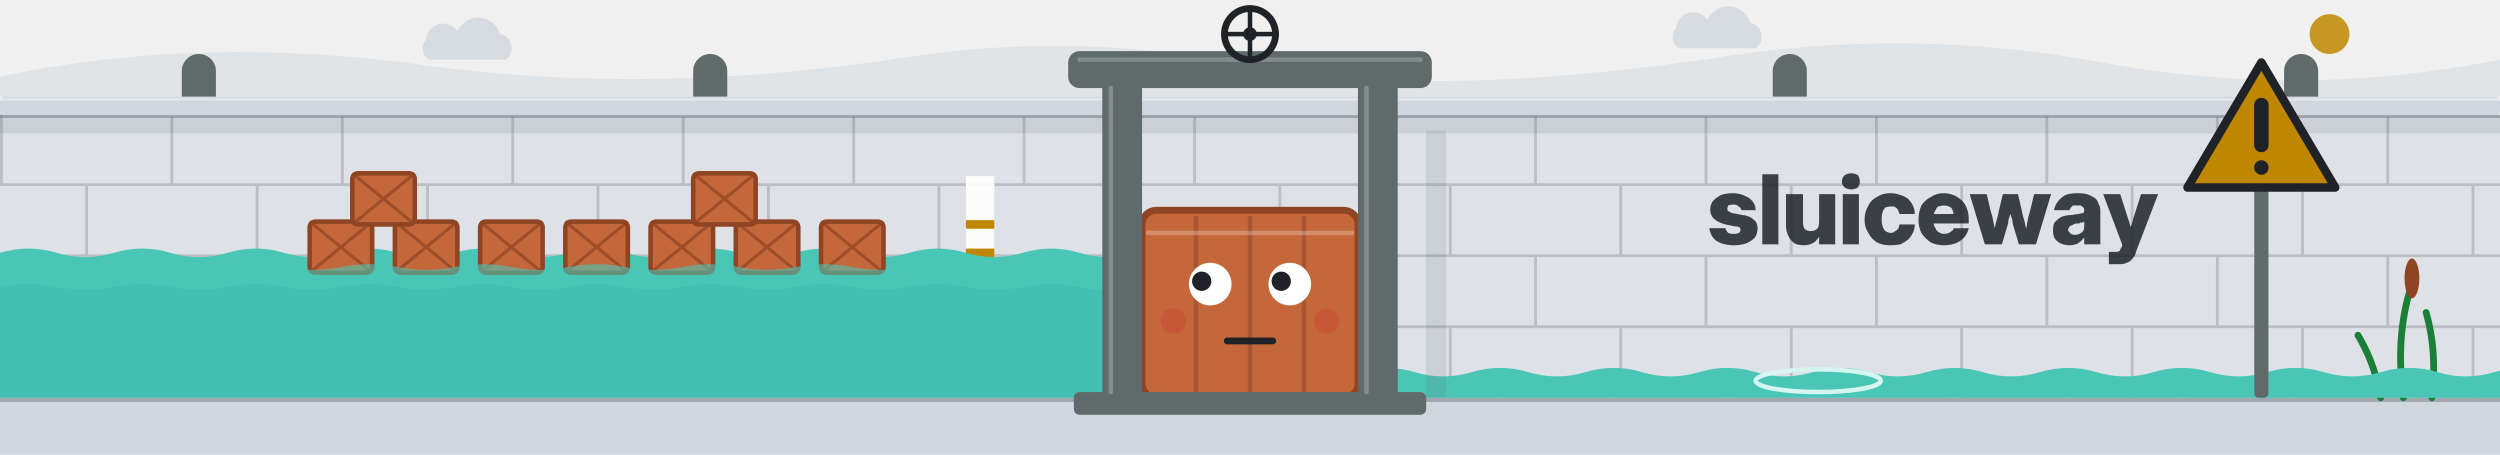
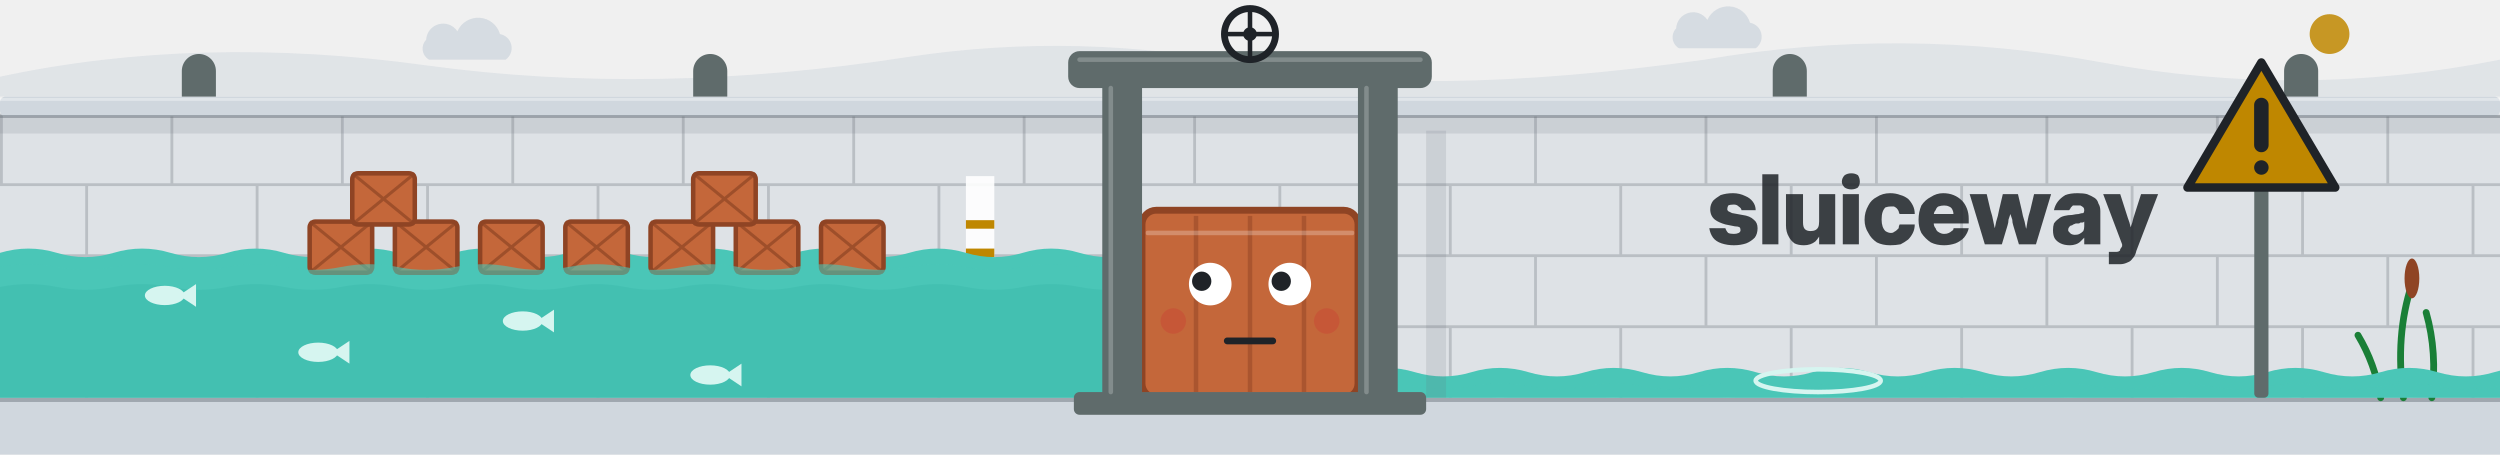
<svg xmlns="http://www.w3.org/2000/svg" viewBox="0 0 880 160" width="880" height="160" role="img" aria-label="Sluiceway: 9 stacks are pending, some delete or replace resources">
-   <style>.bob{animation:bob 2.6s ease-in-out infinite}.bob2{animation:bob 2.6s ease-in-out -1.1s infinite}.bob3{animation:bob 2.6s ease-in-out -1.9s infinite}.wave{animation:wave 3.2s linear infinite}.slow{animation-duration:6s}.lid{transform-box:fill-box;transform-origin:center;animation:lid 5s ease-in-out infinite}.puff{transform-box:fill-box;transform-origin:50% 100%;animation:puff 1.6s ease-in-out infinite}.rip{transform-box:fill-box;transform-origin:center;animation:rip 4s ease-out infinite}.cloud{animation:cloud 40s ease-in-out infinite alternate}@keyframes bob{50%{transform:translateY(-2.5px)}}@keyframes wave{to{transform:translateX(40px)}}@keyframes lid{0%,93%,100%{transform:scaleY(1)}96.5%{transform:scaleY(.08)}}@keyframes puff{50%{transform:scale(1.03,1.012)}}@keyframes rip{0%{opacity:.9;transform:scale(.15)}100%{opacity:0;transform:scale(1)}}@keyframes cloud{to{transform:translateX(70px)}}@media (prefers-reduced-motion:reduce){*{animation:none!important}}</style>
+   <style>.bob{animation:bob 2.6s ease-in-out infinite}.bob2{animation:bob 2.6s ease-in-out -1.1s infinite}.bob3{animation:bob 2.6s ease-in-out -1.9s infinite}.wave{animation:wave 3.2s linear infinite}.slow{animation-duration:6s}.lid{transform-box:fill-box;transform-origin:center;animation:lid 5s ease-in-out infinite}.puff{transform-box:fill-box;transform-origin:50% 100%;animation:puff 1.6s ease-in-out infinite}.rip{transform-box:fill-box;transform-origin:center;animation:rip 4s ease-out infinite}.cloud{animation:cloud 40s ease-in-out infinite alternate}.fish{animation:fish 7s ease-in-out infinite alternate}.fish2{animation:fish 7s ease-in-out -2.5s infinite alternate}.fish3{animation:fish 7s ease-in-out -5s infinite alternate}@keyframes bob{50%{transform:translateY(-2.5px)}}@keyframes wave{to{transform:translateX(40px)}}@keyframes lid{0%,93%,100%{transform:scaleY(1)}96.5%{transform:scaleY(.08)}}@keyframes puff{50%{transform:scale(1.03,1.012)}}@keyframes rip{0%{opacity:.9;transform:scale(.15)}100%{opacity:0;transform:scale(1)}}@keyframes cloud{to{transform:translateX(70px)}}@keyframes fish{to{transform:translateX(-14px)}}@media (prefers-reduced-motion:reduce){*{animation:none!important}}</style>
  <path d="M0 34V27q70 -15 150 -4t170 -3q60 -9 120 3t160 -2q70 -12 140 1t140 -1V34z" fill="#d0d7de" opacity=".5" />
  <g fill="#d0d7de" opacity=".8">
    <path class="cloud" d="M150 14a6 6 0 0 1 11 -3a8 8 0 0 1 15 1a5 5 0 0 1 2 9h-27a4.5 4.5 0 0 1 -1 -7z" />
    <path class="cloud" d="M590 10a6 6 0 0 1 11 -3a8 8 0 0 1 15 1a5 5 0 0 1 2 9h-27a4.5 4.5 0 0 1 -1 -7z" />
  </g>
  <circle cx="820" cy="12" r="7" fill="#bf8700" opacity=".85" />
  <rect y="40" width="880" height="100" fill="#d0d7de" opacity=".55" />
  <g stroke="#656d76" opacity=".3">
    <path d="M0 65H880M0 90H880M0 115H880" />
    <path d="M0 52.5H880M0 102.5H880M30 77.5H880M30 127.5H880" stroke-width="25" stroke-dasharray="1 59" />
  </g>
  <rect y="41" width="880" height="6" fill="#656d76" opacity=".16" />
  <rect y="34" width="880" height="7" rx="2" fill="#d0d7de" />
  <path d="M0 35H880" stroke="#ffffff" opacity=".35" />
  <path d="M0 41H880" stroke="#656d76" opacity=".5" />
  <g fill="#5f6b6b">
    <path d="M64 34v-9a6 6 0 0 1 12 0v9z" />
    <path d="M244 34v-9a6 6 0 0 1 12 0v9z" />
    <path d="M624 34v-9a6 6 0 0 1 12 0v9z" />
    <path d="M804 34v-9a6 6 0 0 1 12 0v9z" />
  </g>
  <rect y="140" width="880" height="20" fill="#d0d7de" />
  <path d="M0 140.75H880" stroke="#656d76" stroke-width="1.5" opacity=".45" />
  <rect x="340" y="62" width="10" height="72" fill="#ffffff" opacity=".9" />
  <path d="M340 120h10M340 110h10M340 100h10M340 89h10M340 79h10" stroke="#bf8700" stroke-width="3" />
  <path transform="translate(601 86) scale(0.3333)" d="M28 1q-7 0-13-2q-6-2-9-6q-3-4-4-10h17q1 3 3 5q2 1 6 1q3 0 5-1q2-1 2-3q0-2-1-3q-2-1-5-1l-10-2q-7-2-11-5q-5-4-5-11q0-5 3-9q3-3 8-6q6-2 13-2q7 0 13 3q5 2 8 6q3 4 3 9h-15q0-2-3-4q-2-2-5-2q-4 0-6 1q-1 2-1 4q0 1 1 2q2 1 4 2l11 2q8 1 12 5q4 3 4 9q0 6-3 10q-4 4-9 6q-6 2-13 2zM75-74v74h-17v-74zM102 1q-6 0-10-2q-4-3-6-7q-3-5-3-12v-33h18v30q0 5 2 7q2 2 6 2q3 0 5-1q2-1 3-3q1-2 1-6v-29h17v53h-17v-14h3q-3 7-7 11q-5 4-12 4zM143 0v-53h17v53zM152-58q-4 0-7-2q-3-3-3-6q0-4 3-7q3-2 7-2q4 0 7 2q2 3 2 7q0 3-2 6q-3 2-7 2zM193 1q-8 0-14-3q-6-4-9-10q-4-6-4-14q0-8 4-15q3-6 9-9q6-4 14-4q6 0 11 2q4 1 8 4q3 3 5 7q2 4 2 9h-16q-1-2-1-3q-1-2-2-3q-1-1-3-2q-1 0-3 0q-3 0-6 1q-2 2-3 5q-1 3-1 8q0 4 1 7q1 3 3 5q3 2 6 2q2 0 3-1q2-1 3-2q1-1 2-2q0-2 1-4h16q0 5-2 9q-2 4-5 7q-4 3-8 5q-5 1-11 1zM250 1q-8 0-14-3q-6-4-10-10q-3-6-3-14q0-8 3-15q4-6 10-9q6-4 13-4q6 0 11 2q5 2 9 6q3 3 5 8q2 5 2 11v5h-48v-10h40l-8 2q0-4-1-6q-1-3-4-4q-2-1-5-1q-3 0-6 1q-2 1-3 4q-2 2-2 6v7q0 4 2 6q1 3 3 4q3 2 6 2q3 0 5-1q2-1 3-2q2-1 2-3h16q-1 5-5 10q-4 4-9 6q-6 2-12 2zM293 0l-16-53h18l4 17q2 6 3 12q1 6 3 12h-3q2-6 3-12q2-6 3-12l4-17h16l4 17q1 6 3 12q1 6 3 12h-2q1-6 2-12q1-6 3-12l4-17h18l-16 53h-18l-6-20q-1-3-1-6q-1-3-2-6q-1-3-1-6h3q-1 3-2 6q-1 3-2 6q0 3-1 6l-6 20zM383 1q-6 0-10-2q-4-2-6-5q-2-3-2-9q0-4 1-7q2-3 5-5q2-2 6-3q4-1 8-1q5-1 7-1q3-1 5-1q1-1 1-3q0-2-1-3q-1-1-3-2q-1 0-4 0q-2 0-4 0q-1 1-2 2q-1 2-2 3h-16q1-5 4-9q3-4 8-7q5-2 13-2q6 0 10 1q5 2 8 4q3 2 4 6q2 3 2 8v35h-17v-7q-2 2-4 4q-2 2-5 3q-3 1-6 1zM388-10q3 0 5-1q2-1 4-3q1-2 1-5v-5q-1 1-2 1q-1 0-2 0q-1 1-2 1q-2 0-3 0q-3 1-4 2q-2 0-3 2q-1 1-1 3q0 1 1 2q1 1 2 2q2 1 4 1zM424 21v-13h8q2 0 3-1q1 0 1-2q1-1 2-3v-2l-20-53h18l8 25q2 5 3 10q1 5 3 10h-5q1-5 2-10q2-5 3-10l8-25h18l-23 60q-1 5-4 8q-2 3-5 4q-4 2-8 2q-3 0-6 0q-3 0-6 0z" fill="#1f2328" opacity=".85" />
  <path d="M846 140q-3 -22 3 -40M856 140q2 -16 -2 -30M838 140q-2 -12 -8 -22" stroke="#1a7f37" stroke-width="2.4" stroke-linecap="round" fill="none" />
  <ellipse cx="849" cy="98" rx="2.6" ry="7" fill="#8f4424" />
  <defs>
    <g id="k">
      <rect x="-11" y="-15" width="22" height="18" rx="2" fill="#c4673a" stroke="#8f4424" stroke-width="1.6" />
      <path d="M-11 -15l22 18M11 -15l-22 18" stroke="#8f4424" stroke-width="1.1" opacity=".7" />
+     </g>
+     <g id="f">
+       <g fill="#d6f5f0">
+         <ellipse rx="7" ry="3.4" />
+         <path d="M5 0l6 -4v8z" />
+       </g>
    </g>
  </defs>
  <clipPath id="c1">
    <rect x="0" y="81" width="402" height="59" />
  </clipPath>
  <g clip-path="url(#c1)">
    <g class="wave">
      <path d="M-40 89q10 -3 20 0t20 0t20 0t20 0t20 0t20 0t20 0t20 0t20 0t20 0t20 0t20 0t20 0t20 0t20 0t20 0t20 0t20 0t20 0t20 0t20 0t20 0t20 0t20 0V140H-40Z" fill="#4ac6b7" />
    </g>
  </g>
  <clipPath id="c2">
    <rect x="0" y="93" width="402" height="47" />
  </clipPath>
  <g clip-path="url(#c2)">
    <g class="wave slow">
      <path d="M-40 101q10 -2 20 0t20 0t20 0t20 0t20 0t20 0t20 0t20 0t20 0t20 0t20 0t20 0t20 0t20 0t20 0t20 0t20 0t20 0t20 0t20 0t20 0t20 0t20 0t20 0V140H-40Z" fill="#0f8f83" opacity="0.28" />
    </g>
  </g>
  <clipPath id="c3">
    <rect x="478" y="123" width="402" height="17" />
  </clipPath>
  <g clip-path="url(#c3)">
    <g class="wave slow">
      <path d="M438 131q10 -3 20 0t20 0t20 0t20 0t20 0t20 0t20 0t20 0t20 0t20 0t20 0t20 0t20 0t20 0t20 0t20 0t20 0t20 0t20 0t20 0t20 0t20 0t20 0t20 0V140H438Z" fill="#4ac6b7" />
    </g>
  </g>
  <clipPath id="c4">
    <rect x="478" y="133" width="402" height="7" />
  </clipPath>
  <g clip-path="url(#c4)">
    <g class="wave slow">
      <path d="M438 141q10 -2 20 0t20 0t20 0t20 0t20 0t20 0t20 0t20 0t20 0t20 0t20 0t20 0t20 0t20 0t20 0t20 0t20 0t20 0t20 0t20 0t20 0t20 0t20 0t20 0V140H438Z" fill="#0f8f83" opacity="0.28" />
    </g>
  </g>
  <use class="bob" href="#k" x="300" y="93" />
  <use class="bob2" href="#k" x="270" y="93" />
  <use class="bob3" href="#k" x="240" y="93" />
  <use class="bob2" href="#k" x="255" y="76" />
  <use class="bob" href="#k" x="210" y="93" />
  <use class="bob2" href="#k" x="180" y="93" />
  <use class="bob3" href="#k" x="150" y="93" />
  <use class="bob" href="#k" x="120" y="93" />
  <use class="bob3" href="#k" x="135" y="76" />
  <clipPath id="c5">
    <rect x="0" y="86" width="402" height="54" />
  </clipPath>
  <g clip-path="url(#c5)">
    <g class="wave slow">
      <path d="M-40 94q10 -2 20 0t20 0t20 0t20 0t20 0t20 0t20 0t20 0t20 0t20 0t20 0t20 0t20 0t20 0t20 0t20 0t20 0t20 0t20 0t20 0t20 0t20 0t20 0t20 0V140H-40Z" fill="#4ac6b7" opacity="0.6" />
    </g>
  </g>
  <clipPath id="c6">
    <rect x="478" y="128" width="402" height="12" />
  </clipPath>
  <g clip-path="url(#c6)">
    <g class="wave slow">
      <path d="M438 136q10 -2 20 0t20 0t20 0t20 0t20 0t20 0t20 0t20 0t20 0t20 0t20 0t20 0t20 0t20 0t20 0t20 0t20 0t20 0t20 0t20 0t20 0t20 0t20 0t20 0V140H438Z" fill="#4ac6b7" opacity="0.6" />
    </g>
  </g>
+   <use class="fish" href="#f" x="250" y="132" />
+   <use class="fish2" href="#f" x="112" y="124" />
+   <use class="fish3" href="#f" x="184" y="113" />
+   <use class="fish2" href="#f" x="58" y="104" />
  <g fill="none" stroke="#d6f5f0" stroke-width="1.6">
    <ellipse class="rip" cx="640" cy="134" rx="22" ry="4" />
  </g>
  <rect x="793.5" y="60" width="5" height="80" rx="1.5" fill="#5f6b6b" />
  <path d="M796 22l26 44h-52z" fill="#bf8700" stroke="#1f2328" stroke-width="3" stroke-linejoin="round" />
  <path d="M796 36.96v14.08m0 7.92v0" stroke="#1f2328" stroke-width="5.1" stroke-linecap="round" />
  <path d="M502 46h7v94h-7z" fill="#656d76" opacity=".16" />
  <g class="puff">
    <rect x="402" y="74" width="76" height="66" rx="5" fill="#c4673a" />
    <path d="M421 76v62M440 76v62M459 76v62" stroke="#8f4424" stroke-width="1.6" opacity=".5" />
    <path d="M404 82h72" stroke="#ffffff" stroke-width="1.6" opacity=".25" stroke-linecap="round" />
    <rect x="402" y="74" width="76" height="66" rx="5" fill="none" stroke="#8f4424" stroke-width="2.4" />
    <g class="lid">
      <g fill="#ffffff">
        <circle cx="426" cy="100" r="7.5" />
        <circle cx="454" cy="100" r="7.5" />
      </g>
      <g fill="#1f2328">
        <circle cx="423" cy="99" r="3.4" />
        <circle cx="451" cy="99" r="3.4" />
      </g>
    </g>
    <g fill="#cf222e" opacity=".22">
      <circle cx="413" cy="113" r="4.5" />
      <circle cx="467" cy="113" r="4.5" />
    </g>
    <path d="M432 120h16" stroke="#1f2328" stroke-width="2.4" fill="none" stroke-linecap="round" />
  </g>
  <g fill="#5f6b6b">
    <rect x="378" y="138" width="124" height="8" rx="2" />
    <rect x="388" y="26" width="14" height="114" rx="2" />
    <rect x="478" y="26" width="14" height="114" rx="2" />
    <rect x="376" y="18" width="128" height="13" rx="4" />
  </g>
  <path d="M391 31v107M481 31v107M380 21h120" stroke="#ffffff" stroke-width="1.6" opacity=".22" stroke-linecap="round" />
  <g transform="translate(440 12)">
    <g>
      <circle r="9" fill="none" stroke="#1f2328" stroke-width="2.4" />
      <path d="M-9 0h18M0 -9v18" stroke="#1f2328" stroke-width="1.6" />
      <circle r="2.4" fill="#1f2328" />
    </g>
  </g>
</svg>
